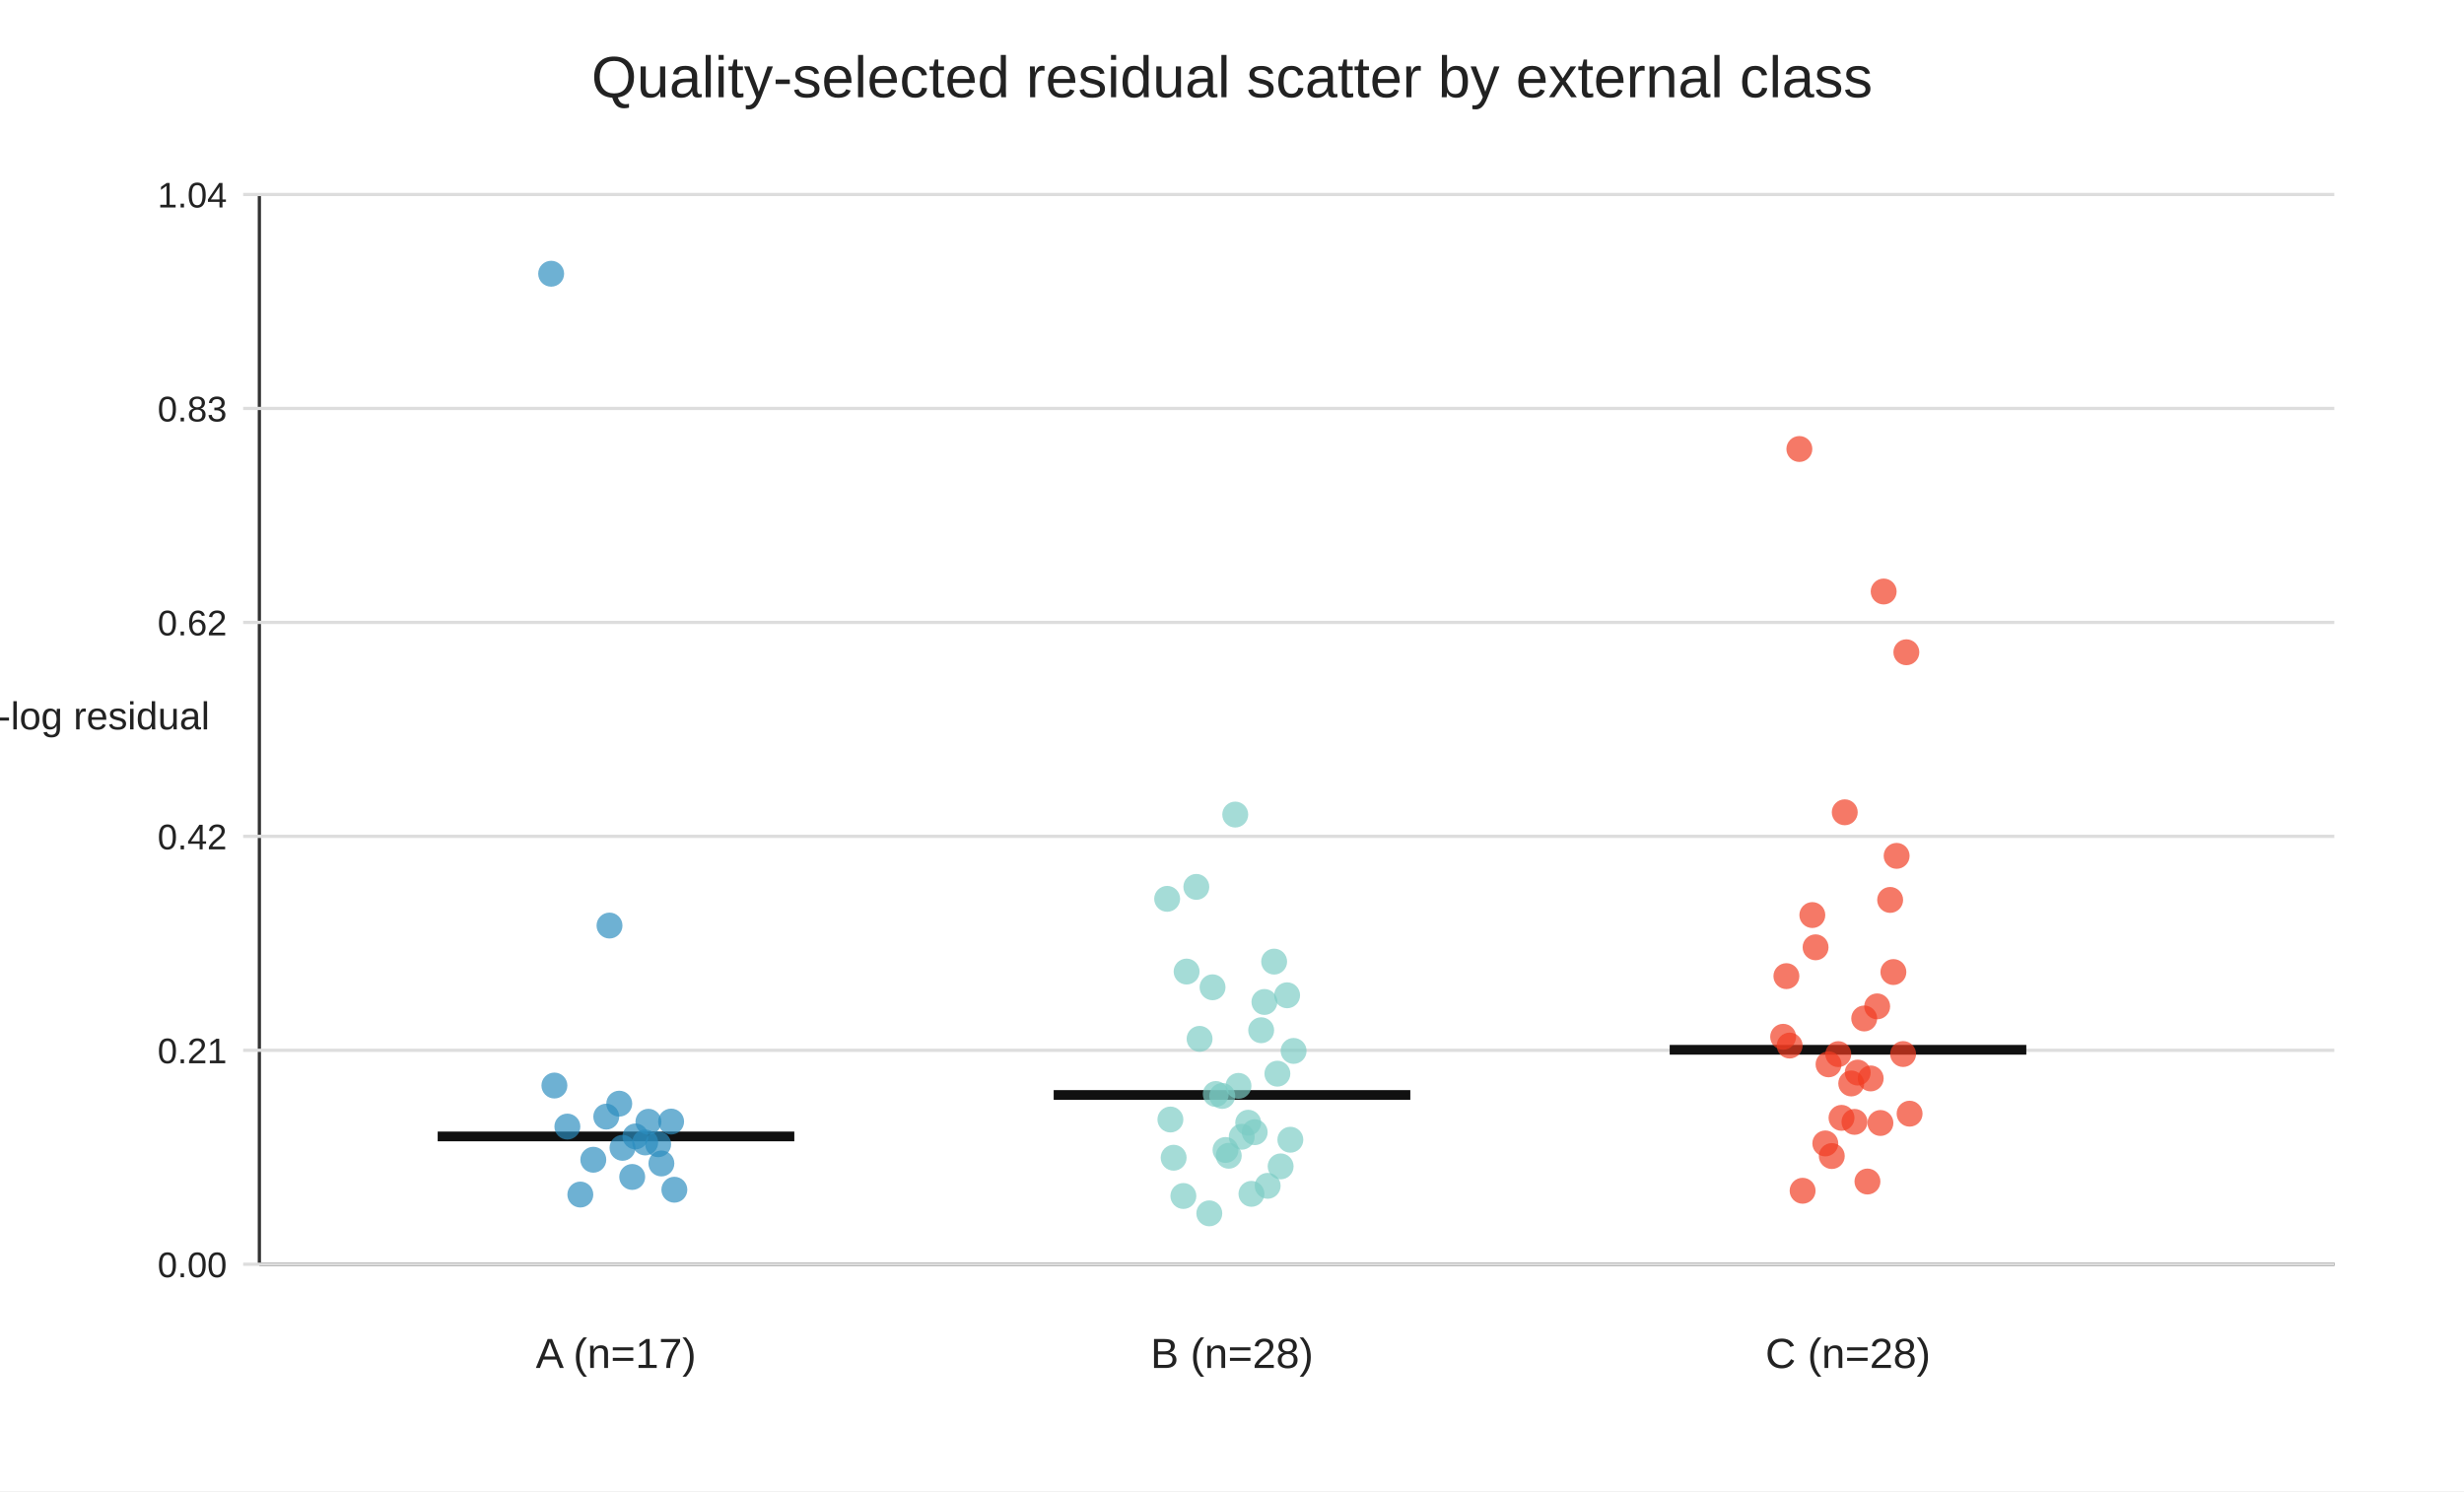
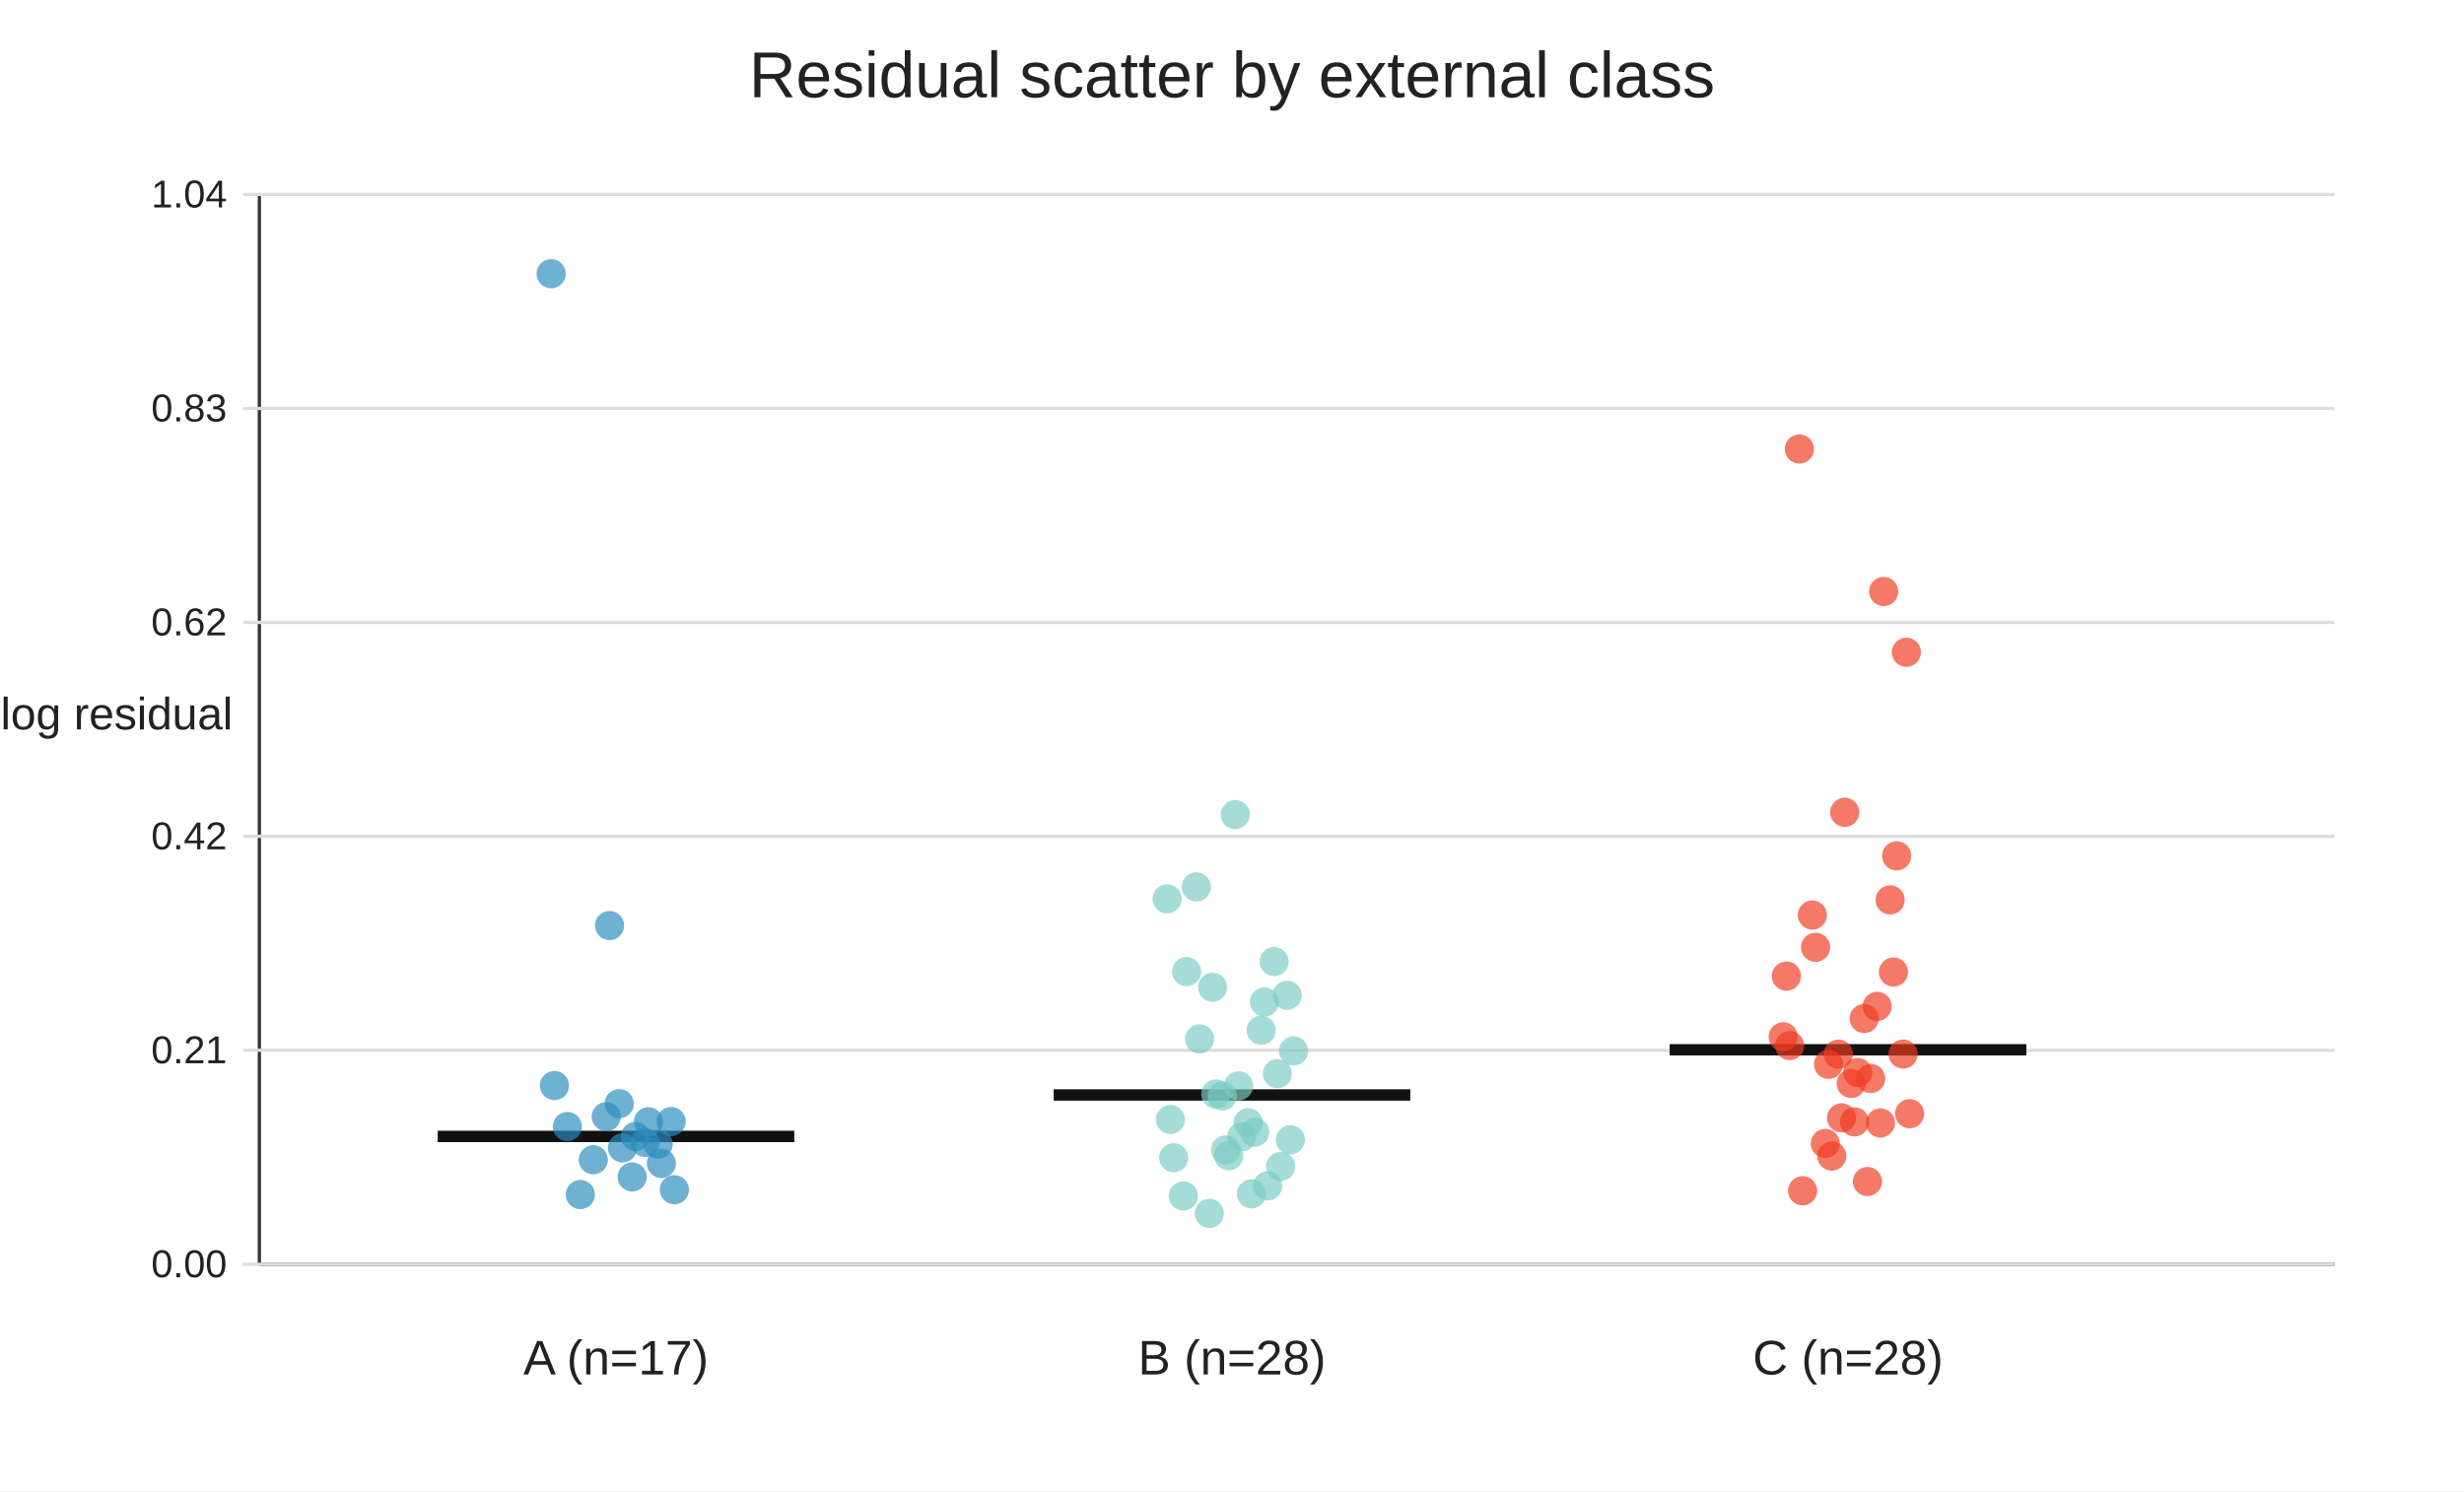
<svg xmlns="http://www.w3.org/2000/svg" width="760" height="460" viewBox="0 0 760 460">
  <rect width="100%" height="100%" fill="white" />
-   <text x="380.00" y="30.00" font-family="Arial, sans-serif" font-size="18" text-anchor="middle" fill="#222">Quality-selected residual scatter by external class</text>
+   <text x="380.00" y="30.00" font-family="Arial, sans-serif" font-size="20" text-anchor="middle" fill="#222">Residual scatter by external class</text>
  <line x1="80" y1="390" x2="720" y2="390" stroke="#333" />
  <line x1="80" y1="60" x2="80" y2="390" stroke="#333" />
  <line x1="75" y1="390.00" x2="720" y2="390.00" stroke="#ddd" />
-   <text x="70.00" y="394.00" font-family="Arial, sans-serif" font-size="11" text-anchor="end" fill="#222">0.00</text>
+   <text x="70.00" y="394.00" font-family="Arial, sans-serif" font-size="12" text-anchor="end" fill="#222">0.00</text>
  <line x1="75" y1="324.00" x2="720" y2="324.00" stroke="#ddd" />
-   <text x="70.00" y="328.00" font-family="Arial, sans-serif" font-size="11" text-anchor="end" fill="#222">0.21</text>
+   <text x="70.00" y="328.00" font-family="Arial, sans-serif" font-size="12" text-anchor="end" fill="#222">0.21</text>
  <line x1="75" y1="258.00" x2="720" y2="258.00" stroke="#ddd" />
-   <text x="70.00" y="262.00" font-family="Arial, sans-serif" font-size="11" text-anchor="end" fill="#222">0.42</text>
+   <text x="70.00" y="262.00" font-family="Arial, sans-serif" font-size="12" text-anchor="end" fill="#222">0.42</text>
  <line x1="75" y1="192.00" x2="720" y2="192.00" stroke="#ddd" />
-   <text x="70.00" y="196.00" font-family="Arial, sans-serif" font-size="11" text-anchor="end" fill="#222">0.62</text>
+   <text x="70.00" y="196.00" font-family="Arial, sans-serif" font-size="12" text-anchor="end" fill="#222">0.62</text>
  <line x1="75" y1="126.00" x2="720" y2="126.00" stroke="#ddd" />
-   <text x="70.00" y="130.00" font-family="Arial, sans-serif" font-size="11" text-anchor="end" fill="#222">0.83</text>
+   <text x="70.00" y="130.00" font-family="Arial, sans-serif" font-size="12" text-anchor="end" fill="#222">0.83</text>
  <line x1="75" y1="60.00" x2="720" y2="60.00" stroke="#ddd" />
-   <text x="70.00" y="64.00" font-family="Arial, sans-serif" font-size="11" text-anchor="end" fill="#222">1.04</text>
-   <text x="190.00" y="422.00" font-family="Arial, sans-serif" font-size="13" text-anchor="middle" fill="#222">A (n=17)</text>
-   <line x1="135" y1="350.57" x2="245" y2="350.57" stroke="#111" stroke-width="3" />
-   <circle cx="170.00" cy="84.44" r="4" fill="#2b8cbe" opacity="0.68" />
-   <circle cx="207.00" cy="345.98" r="4" fill="#2b8cbe" opacity="0.68" />
-   <circle cx="203.00" cy="352.97" r="4" fill="#2b8cbe" opacity="0.68" />
-   <circle cx="199.00" cy="352.43" r="4" fill="#2b8cbe" opacity="0.68" />
-   <circle cx="195.00" cy="363.07" r="4" fill="#2b8cbe" opacity="0.68" />
-   <circle cx="191.00" cy="340.46" r="4" fill="#2b8cbe" opacity="0.68" />
-   <circle cx="187.00" cy="344.46" r="4" fill="#2b8cbe" opacity="0.68" />
-   <circle cx="183.00" cy="357.76" r="4" fill="#2b8cbe" opacity="0.68" />
-   <circle cx="179.00" cy="368.50" r="4" fill="#2b8cbe" opacity="0.68" />
-   <circle cx="175.00" cy="347.53" r="4" fill="#2b8cbe" opacity="0.68" />
-   <circle cx="171.00" cy="334.87" r="4" fill="#2b8cbe" opacity="0.68" />
-   <circle cx="208.00" cy="367.01" r="4" fill="#2b8cbe" opacity="0.68" />
-   <circle cx="204.00" cy="358.91" r="4" fill="#2b8cbe" opacity="0.68" />
-   <circle cx="200.00" cy="346.04" r="4" fill="#2b8cbe" opacity="0.68" />
-   <circle cx="196.00" cy="350.57" r="4" fill="#2b8cbe" opacity="0.68" />
-   <circle cx="192.00" cy="354.09" r="4" fill="#2b8cbe" opacity="0.68" />
-   <circle cx="188.00" cy="285.52" r="4" fill="#2b8cbe" opacity="0.68" />
-   <text x="380.00" y="422.00" font-family="Arial, sans-serif" font-size="13" text-anchor="middle" fill="#222">B (n=28)</text>
-   <line x1="325" y1="337.78" x2="435" y2="337.78" stroke="#111" stroke-width="3" />
-   <circle cx="360.00" cy="277.28" r="4" fill="#7bccc4" opacity="0.68" />
-   <circle cx="397.00" cy="307.03" r="4" fill="#7bccc4" opacity="0.68" />
-   <circle cx="393.00" cy="296.64" r="4" fill="#7bccc4" opacity="0.68" />
-   <circle cx="389.00" cy="317.81" r="4" fill="#7bccc4" opacity="0.68" />
-   <circle cx="385.00" cy="346.34" r="4" fill="#7bccc4" opacity="0.68" />
-   <circle cx="381.00" cy="251.28" r="4" fill="#7bccc4" opacity="0.68" />
-   <circle cx="377.00" cy="338.08" r="4" fill="#7bccc4" opacity="0.68" />
-   <circle cx="373.00" cy="374.30" r="4" fill="#7bccc4" opacity="0.68" />
-   <circle cx="369.00" cy="273.59" r="4" fill="#7bccc4" opacity="0.68" />
-   <circle cx="365.00" cy="368.94" r="4" fill="#7bccc4" opacity="0.68" />
-   <circle cx="361.00" cy="345.35" r="4" fill="#7bccc4" opacity="0.68" />
-   <circle cx="398.00" cy="351.59" r="4" fill="#7bccc4" opacity="0.68" />
-   <circle cx="394.00" cy="331.21" r="4" fill="#7bccc4" opacity="0.68" />
-   <circle cx="390.00" cy="309.09" r="4" fill="#7bccc4" opacity="0.68" />
-   <circle cx="386.00" cy="368.28" r="4" fill="#7bccc4" opacity="0.68" />
-   <circle cx="382.00" cy="334.97" r="4" fill="#7bccc4" opacity="0.68" />
-   <circle cx="378.00" cy="354.75" r="4" fill="#7bccc4" opacity="0.68" />
-   <circle cx="374.00" cy="304.56" r="4" fill="#7bccc4" opacity="0.68" />
-   <circle cx="370.00" cy="320.47" r="4" fill="#7bccc4" opacity="0.68" />
-   <circle cx="366.00" cy="299.71" r="4" fill="#7bccc4" opacity="0.68" />
-   <circle cx="362.00" cy="357.14" r="4" fill="#7bccc4" opacity="0.68" />
-   <circle cx="399.00" cy="324.19" r="4" fill="#7bccc4" opacity="0.68" />
-   <circle cx="395.00" cy="359.81" r="4" fill="#7bccc4" opacity="0.68" />
-   <circle cx="391.00" cy="365.81" r="4" fill="#7bccc4" opacity="0.68" />
-   <circle cx="387.00" cy="349.26" r="4" fill="#7bccc4" opacity="0.68" />
-   <circle cx="383.00" cy="350.67" r="4" fill="#7bccc4" opacity="0.68" />
-   <circle cx="379.00" cy="356.53" r="4" fill="#7bccc4" opacity="0.68" />
-   <circle cx="375.00" cy="337.48" r="4" fill="#7bccc4" opacity="0.68" />
-   <text x="570.00" y="422.00" font-family="Arial, sans-serif" font-size="13" text-anchor="middle" fill="#222">C (n=28)</text>
-   <line x1="515" y1="323.84" x2="625" y2="323.84" stroke="#111" stroke-width="3" />
-   <circle cx="550.00" cy="319.83" r="4" fill="#f03b20" opacity="0.68" />
-   <circle cx="587.00" cy="325.15" r="4" fill="#f03b20" opacity="0.68" />
-   <circle cx="583.00" cy="277.61" r="4" fill="#f03b20" opacity="0.68" />
-   <circle cx="579.00" cy="310.45" r="4" fill="#f03b20" opacity="0.68" />
-   <circle cx="575.00" cy="314.18" r="4" fill="#f03b20" opacity="0.68" />
-   <circle cx="571.00" cy="334.23" r="4" fill="#f03b20" opacity="0.68" />
-   <circle cx="567.00" cy="325.18" r="4" fill="#f03b20" opacity="0.68" />
-   <circle cx="563.00" cy="352.73" r="4" fill="#f03b20" opacity="0.68" />
-   <circle cx="559.00" cy="282.28" r="4" fill="#f03b20" opacity="0.68" />
-   <circle cx="555.00" cy="138.51" r="4" fill="#f03b20" opacity="0.68" />
-   <circle cx="551.00" cy="301.12" r="4" fill="#f03b20" opacity="0.68" />
-   <circle cx="588.00" cy="201.21" r="4" fill="#f03b20" opacity="0.68" />
-   <circle cx="584.00" cy="299.86" r="4" fill="#f03b20" opacity="0.68" />
-   <circle cx="580.00" cy="346.42" r="4" fill="#f03b20" opacity="0.68" />
-   <circle cx="576.00" cy="364.48" r="4" fill="#f03b20" opacity="0.68" />
-   <circle cx="572.00" cy="346.08" r="4" fill="#f03b20" opacity="0.68" />
-   <circle cx="568.00" cy="344.84" r="4" fill="#f03b20" opacity="0.68" />
-   <circle cx="564.00" cy="328.33" r="4" fill="#f03b20" opacity="0.68" />
-   <circle cx="560.00" cy="292.23" r="4" fill="#f03b20" opacity="0.68" />
-   <circle cx="556.00" cy="367.33" r="4" fill="#f03b20" opacity="0.68" />
-   <circle cx="552.00" cy="322.54" r="4" fill="#f03b20" opacity="0.68" />
-   <circle cx="589.00" cy="343.55" r="4" fill="#f03b20" opacity="0.68" />
-   <circle cx="585.00" cy="264.02" r="4" fill="#f03b20" opacity="0.68" />
-   <circle cx="581.00" cy="182.47" r="4" fill="#f03b20" opacity="0.68" />
-   <circle cx="577.00" cy="332.68" r="4" fill="#f03b20" opacity="0.68" />
-   <circle cx="573.00" cy="330.87" r="4" fill="#f03b20" opacity="0.68" />
-   <circle cx="569.00" cy="250.58" r="4" fill="#f03b20" opacity="0.68" />
-   <circle cx="565.00" cy="356.62" r="4" fill="#f03b20" opacity="0.68" />
-   <text x="22.00" y="225.00" font-family="Arial, sans-serif" font-size="12" text-anchor="middle" fill="#222">rms-log residual</text>
+   <text x="70.00" y="64.00" font-family="Arial, sans-serif" font-size="12" text-anchor="end" fill="#222">1.04</text>
+   <text x="190.00" y="424.00" font-family="Arial, sans-serif" font-size="15" text-anchor="middle" fill="#222">A (n=17)</text>
+   <line x1="135" y1="350.57" x2="245" y2="350.57" stroke="#111" stroke-width="3.5" />
+   <circle cx="170.00" cy="84.44" r="4.5" fill="#2b8cbe" opacity="0.68" />
+   <circle cx="207.00" cy="345.98" r="4.5" fill="#2b8cbe" opacity="0.68" />
+   <circle cx="203.00" cy="352.97" r="4.5" fill="#2b8cbe" opacity="0.68" />
+   <circle cx="199.00" cy="352.43" r="4.5" fill="#2b8cbe" opacity="0.68" />
+   <circle cx="195.00" cy="363.07" r="4.5" fill="#2b8cbe" opacity="0.68" />
+   <circle cx="191.00" cy="340.46" r="4.5" fill="#2b8cbe" opacity="0.68" />
+   <circle cx="187.00" cy="344.46" r="4.5" fill="#2b8cbe" opacity="0.68" />
+   <circle cx="183.00" cy="357.76" r="4.5" fill="#2b8cbe" opacity="0.68" />
+   <circle cx="179.00" cy="368.50" r="4.5" fill="#2b8cbe" opacity="0.68" />
+   <circle cx="175.00" cy="347.53" r="4.5" fill="#2b8cbe" opacity="0.68" />
+   <circle cx="171.00" cy="334.87" r="4.5" fill="#2b8cbe" opacity="0.68" />
+   <circle cx="208.00" cy="367.01" r="4.5" fill="#2b8cbe" opacity="0.68" />
+   <circle cx="204.00" cy="358.91" r="4.5" fill="#2b8cbe" opacity="0.68" />
+   <circle cx="200.00" cy="346.04" r="4.5" fill="#2b8cbe" opacity="0.68" />
+   <circle cx="196.00" cy="350.57" r="4.5" fill="#2b8cbe" opacity="0.68" />
+   <circle cx="192.00" cy="354.09" r="4.5" fill="#2b8cbe" opacity="0.68" />
+   <circle cx="188.00" cy="285.52" r="4.5" fill="#2b8cbe" opacity="0.68" />
+   <text x="380.00" y="424.00" font-family="Arial, sans-serif" font-size="15" text-anchor="middle" fill="#222">B (n=28)</text>
+   <line x1="325" y1="337.78" x2="435" y2="337.78" stroke="#111" stroke-width="3.5" />
+   <circle cx="360.00" cy="277.28" r="4.5" fill="#7bccc4" opacity="0.68" />
+   <circle cx="397.00" cy="307.03" r="4.5" fill="#7bccc4" opacity="0.68" />
+   <circle cx="393.00" cy="296.64" r="4.5" fill="#7bccc4" opacity="0.68" />
+   <circle cx="389.00" cy="317.81" r="4.5" fill="#7bccc4" opacity="0.68" />
+   <circle cx="385.00" cy="346.34" r="4.5" fill="#7bccc4" opacity="0.68" />
+   <circle cx="381.00" cy="251.28" r="4.5" fill="#7bccc4" opacity="0.68" />
+   <circle cx="377.00" cy="338.08" r="4.5" fill="#7bccc4" opacity="0.68" />
+   <circle cx="373.00" cy="374.30" r="4.5" fill="#7bccc4" opacity="0.68" />
+   <circle cx="369.00" cy="273.59" r="4.5" fill="#7bccc4" opacity="0.68" />
+   <circle cx="365.00" cy="368.94" r="4.5" fill="#7bccc4" opacity="0.68" />
+   <circle cx="361.00" cy="345.35" r="4.5" fill="#7bccc4" opacity="0.68" />
+   <circle cx="398.00" cy="351.59" r="4.5" fill="#7bccc4" opacity="0.68" />
+   <circle cx="394.00" cy="331.21" r="4.5" fill="#7bccc4" opacity="0.68" />
+   <circle cx="390.00" cy="309.09" r="4.5" fill="#7bccc4" opacity="0.68" />
+   <circle cx="386.00" cy="368.28" r="4.5" fill="#7bccc4" opacity="0.68" />
+   <circle cx="382.00" cy="334.97" r="4.5" fill="#7bccc4" opacity="0.68" />
+   <circle cx="378.00" cy="354.75" r="4.5" fill="#7bccc4" opacity="0.68" />
+   <circle cx="374.00" cy="304.56" r="4.5" fill="#7bccc4" opacity="0.68" />
+   <circle cx="370.00" cy="320.47" r="4.5" fill="#7bccc4" opacity="0.68" />
+   <circle cx="366.00" cy="299.71" r="4.5" fill="#7bccc4" opacity="0.68" />
+   <circle cx="362.00" cy="357.14" r="4.5" fill="#7bccc4" opacity="0.68" />
+   <circle cx="399.00" cy="324.19" r="4.5" fill="#7bccc4" opacity="0.68" />
+   <circle cx="395.00" cy="359.81" r="4.5" fill="#7bccc4" opacity="0.68" />
+   <circle cx="391.00" cy="365.81" r="4.5" fill="#7bccc4" opacity="0.68" />
+   <circle cx="387.00" cy="349.26" r="4.5" fill="#7bccc4" opacity="0.68" />
+   <circle cx="383.00" cy="350.67" r="4.5" fill="#7bccc4" opacity="0.68" />
+   <circle cx="379.00" cy="356.53" r="4.5" fill="#7bccc4" opacity="0.68" />
+   <circle cx="375.00" cy="337.48" r="4.5" fill="#7bccc4" opacity="0.68" />
+   <text x="570.00" y="424.00" font-family="Arial, sans-serif" font-size="15" text-anchor="middle" fill="#222">C (n=28)</text>
+   <line x1="515" y1="323.84" x2="625" y2="323.84" stroke="#111" stroke-width="3.5" />
+   <circle cx="550.00" cy="319.83" r="4.5" fill="#f03b20" opacity="0.68" />
+   <circle cx="587.00" cy="325.15" r="4.5" fill="#f03b20" opacity="0.68" />
+   <circle cx="583.00" cy="277.61" r="4.5" fill="#f03b20" opacity="0.68" />
+   <circle cx="579.00" cy="310.45" r="4.5" fill="#f03b20" opacity="0.68" />
+   <circle cx="575.00" cy="314.18" r="4.5" fill="#f03b20" opacity="0.68" />
+   <circle cx="571.00" cy="334.23" r="4.5" fill="#f03b20" opacity="0.68" />
+   <circle cx="567.00" cy="325.18" r="4.5" fill="#f03b20" opacity="0.68" />
+   <circle cx="563.00" cy="352.73" r="4.5" fill="#f03b20" opacity="0.68" />
+   <circle cx="559.00" cy="282.28" r="4.5" fill="#f03b20" opacity="0.68" />
+   <circle cx="555.00" cy="138.51" r="4.5" fill="#f03b20" opacity="0.68" />
+   <circle cx="551.00" cy="301.12" r="4.5" fill="#f03b20" opacity="0.68" />
+   <circle cx="588.00" cy="201.21" r="4.5" fill="#f03b20" opacity="0.68" />
+   <circle cx="584.00" cy="299.86" r="4.5" fill="#f03b20" opacity="0.68" />
+   <circle cx="580.00" cy="346.42" r="4.5" fill="#f03b20" opacity="0.68" />
+   <circle cx="576.00" cy="364.48" r="4.5" fill="#f03b20" opacity="0.68" />
+   <circle cx="572.00" cy="346.08" r="4.5" fill="#f03b20" opacity="0.68" />
+   <circle cx="568.00" cy="344.84" r="4.5" fill="#f03b20" opacity="0.68" />
+   <circle cx="564.00" cy="328.33" r="4.5" fill="#f03b20" opacity="0.68" />
+   <circle cx="560.00" cy="292.23" r="4.5" fill="#f03b20" opacity="0.68" />
+   <circle cx="556.00" cy="367.33" r="4.5" fill="#f03b20" opacity="0.68" />
+   <circle cx="552.00" cy="322.54" r="4.5" fill="#f03b20" opacity="0.68" />
+   <circle cx="589.00" cy="343.55" r="4.5" fill="#f03b20" opacity="0.68" />
+   <circle cx="585.00" cy="264.02" r="4.5" fill="#f03b20" opacity="0.68" />
+   <circle cx="581.00" cy="182.47" r="4.5" fill="#f03b20" opacity="0.68" />
+   <circle cx="577.00" cy="332.68" r="4.5" fill="#f03b20" opacity="0.68" />
+   <circle cx="573.00" cy="330.87" r="4.5" fill="#f03b20" opacity="0.68" />
+   <circle cx="569.00" cy="250.58" r="4.5" fill="#f03b20" opacity="0.68" />
+   <circle cx="565.00" cy="356.62" r="4.5" fill="#f03b20" opacity="0.68" />
+   <text x="22.00" y="225.00" font-family="Arial, sans-serif" font-size="14" text-anchor="middle" fill="#222">rms-log residual</text>
</svg>
